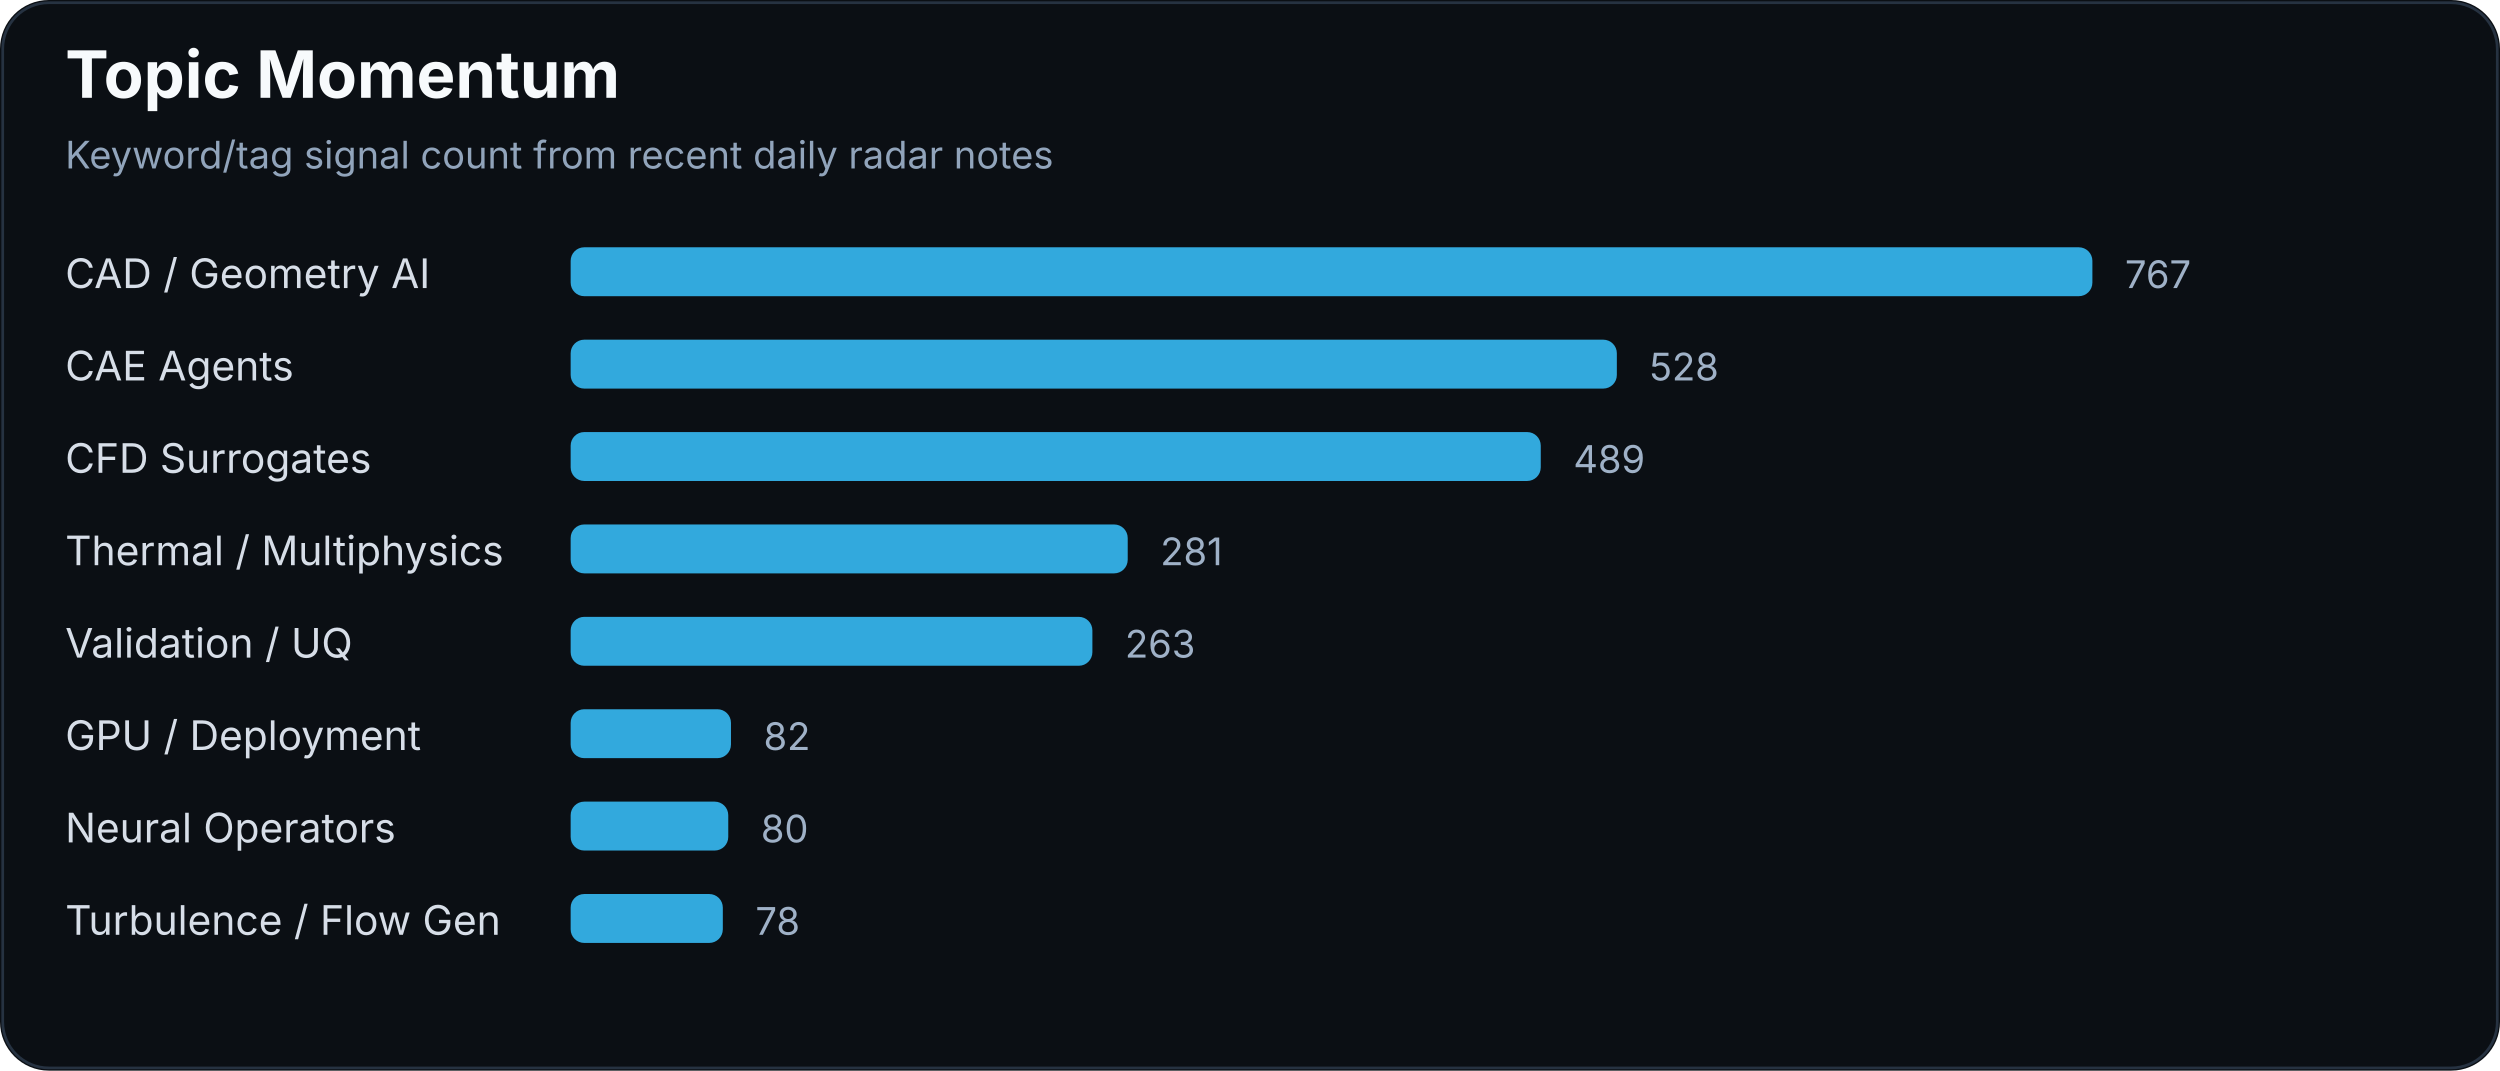
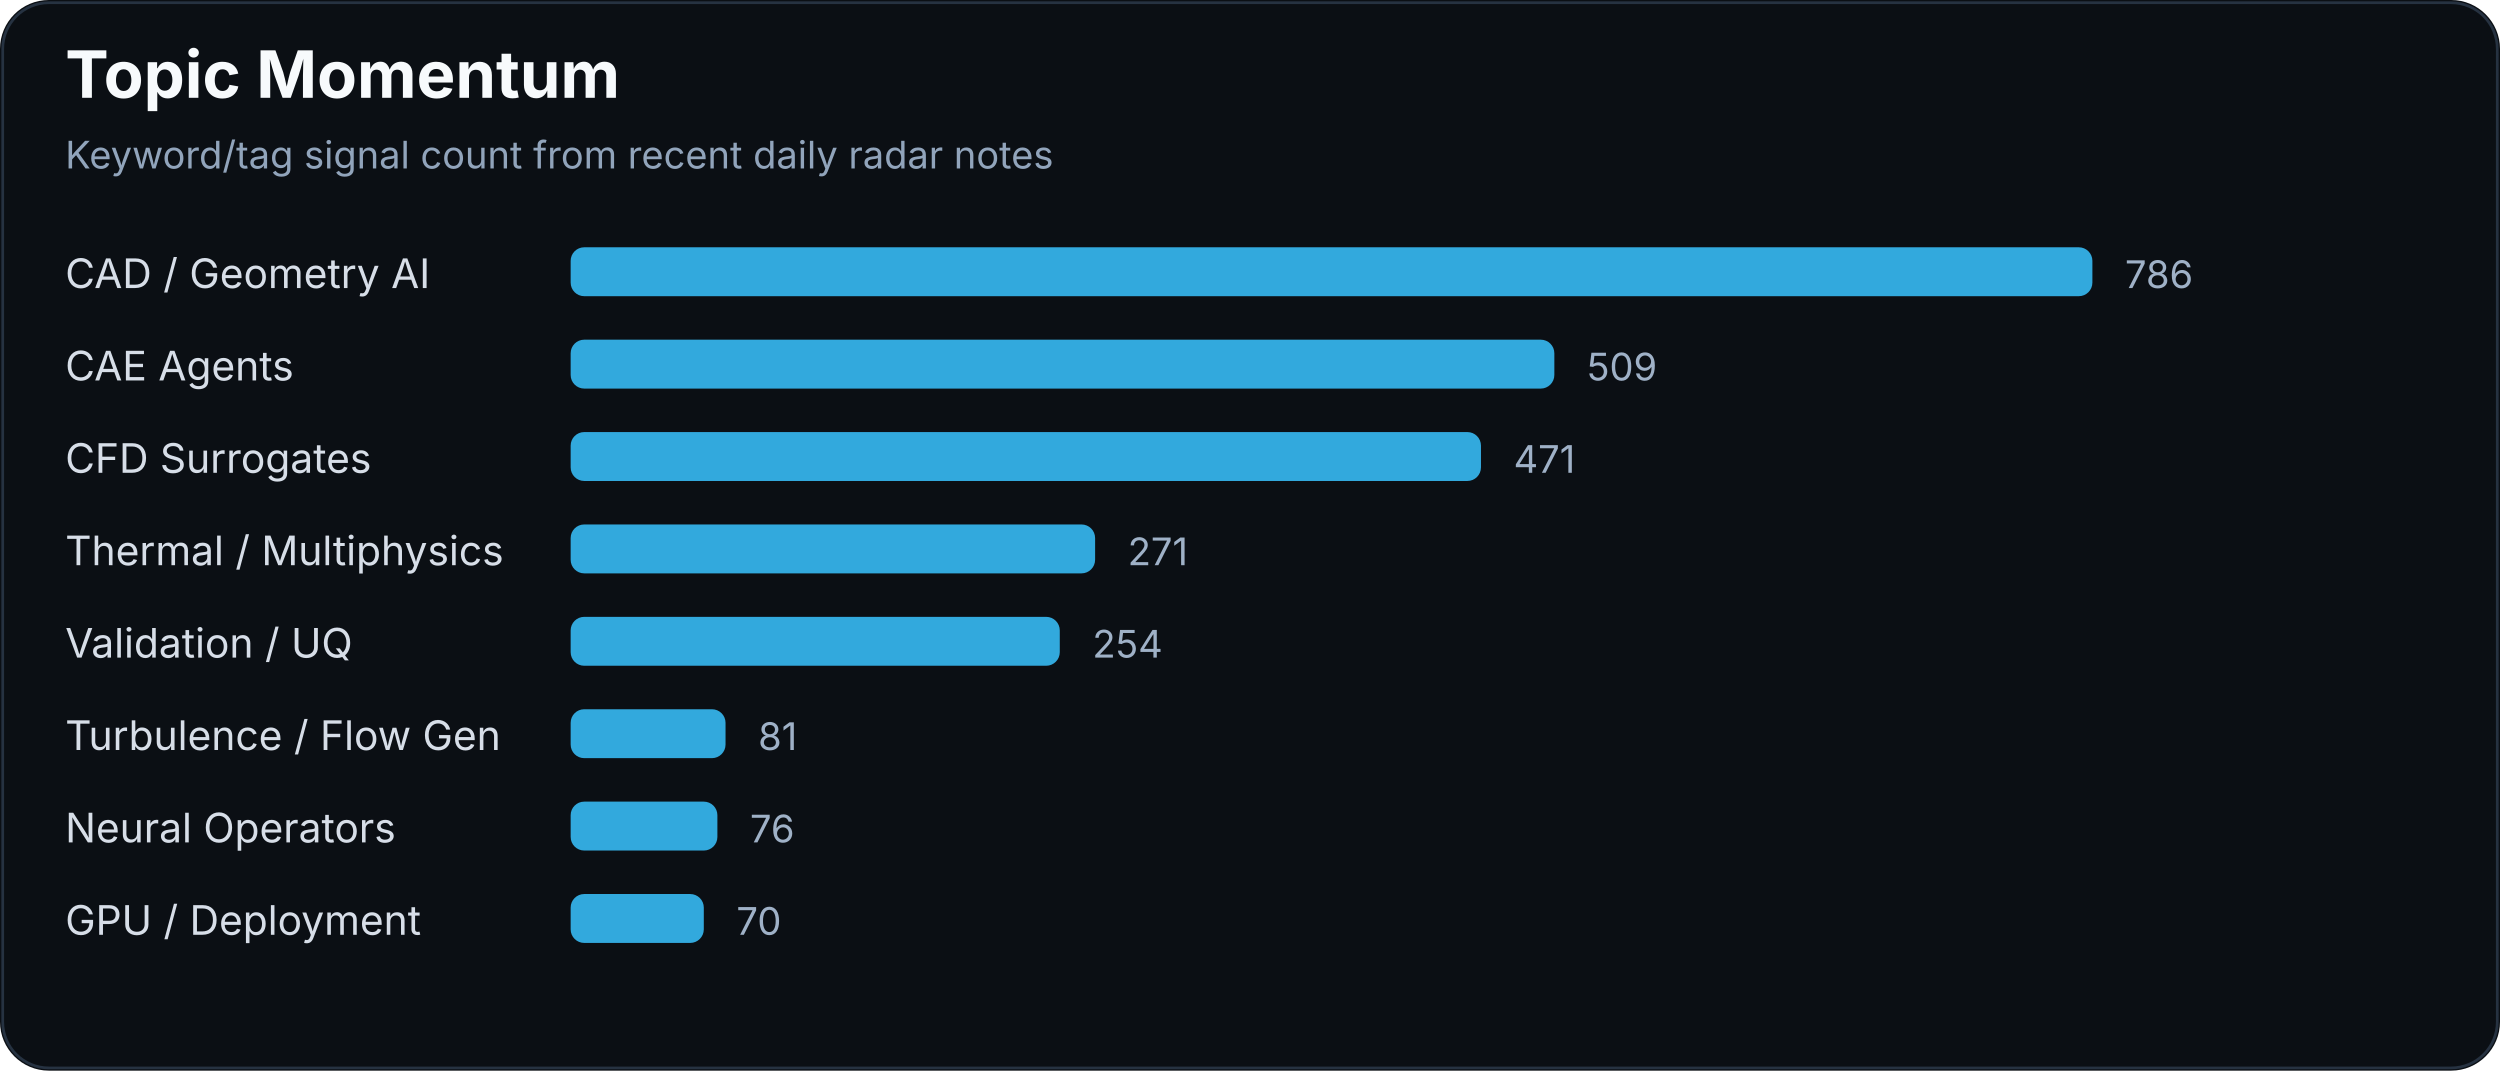
<svg xmlns="http://www.w3.org/2000/svg" width="920" height="394" viewBox="0 0 920 394">
  <rect width="100%" height="100%" rx="18" fill="#0b0f14" />
  <rect x="1" y="1" width="918" height="392" rx="17" fill="none" stroke="#263241" />
  <text x="24" y="36" font-size="24" font-family="Inter, ui-sans-serif, system-ui, -apple-system, Segoe UI, sans-serif" font-weight="700" fill="#f7fafc">Topic Momentum</text>
  <text x="24" y="62" font-size="14" font-family="Inter, ui-sans-serif, system-ui, -apple-system, Segoe UI, sans-serif" fill="#91a4bb">Keyword/tag signal count from recent daily radar notes</text>
  <g font-family="Inter, ui-sans-serif, system-ui, -apple-system, Segoe UI, sans-serif">
    <text x="24" y="106" font-size="15" fill="#d7dee8">CAD / Geometry AI</text>
    <rect x="210" y="91" width="560" height="18" rx="5" fill="#38bdf8" opacity="0.88" />
-     <text x="782" y="106" font-size="14" fill="#9fb1c7">767</text>
+     <text x="782" y="106" font-size="14" fill="#9fb1c7">786</text>
    <text x="24" y="140" font-size="15" fill="#d7dee8">CAE Agents</text>
-     <rect x="210" y="125" width="385" height="18" rx="5" fill="#38bdf8" opacity="0.88" />
-     <text x="607" y="140" font-size="14" fill="#9fb1c7">528</text>
+     <rect x="210" y="125" width="362" height="18" rx="5" fill="#38bdf8" opacity="0.88" />
+     <text x="584" y="140" font-size="14" fill="#9fb1c7">509</text>
    <text x="24" y="174" font-size="15" fill="#d7dee8">CFD Surrogates</text>
-     <rect x="210" y="159" width="357" height="18" rx="5" fill="#38bdf8" opacity="0.88" />
-     <text x="579" y="174" font-size="14" fill="#9fb1c7">489</text>
+     <rect x="210" y="159" width="335" height="18" rx="5" fill="#38bdf8" opacity="0.88" />
+     <text x="557" y="174" font-size="14" fill="#9fb1c7">471</text>
    <text x="24" y="208" font-size="15" fill="#d7dee8">Thermal / Multiphysics</text>
-     <rect x="210" y="193" width="205" height="18" rx="5" fill="#38bdf8" opacity="0.88" />
-     <text x="427" y="208" font-size="14" fill="#9fb1c7">281</text>
+     <rect x="210" y="193" width="193" height="18" rx="5" fill="#38bdf8" opacity="0.88" />
+     <text x="415" y="208" font-size="14" fill="#9fb1c7">271</text>
    <text x="24" y="242" font-size="15" fill="#d7dee8">Validation / UQ</text>
-     <rect x="210" y="227" width="192" height="18" rx="5" fill="#38bdf8" opacity="0.88" />
-     <text x="414" y="242" font-size="14" fill="#9fb1c7">263</text>
-     <text x="24" y="276" font-size="15" fill="#d7dee8">GPU / Deployment</text>
-     <rect x="210" y="261" width="59" height="18" rx="5" fill="#38bdf8" opacity="0.88" />
-     <text x="281" y="276" font-size="14" fill="#9fb1c7">82</text>
+     <rect x="210" y="227" width="180" height="18" rx="5" fill="#38bdf8" opacity="0.88" />
+     <text x="402" y="242" font-size="14" fill="#9fb1c7">254</text>
+     <text x="24" y="276" font-size="15" fill="#d7dee8">Turbulence / Flow Gen</text>
+     <rect x="210" y="261" width="57" height="18" rx="5" fill="#38bdf8" opacity="0.88" />
+     <text x="279" y="276" font-size="14" fill="#9fb1c7">81</text>
    <text x="24" y="310" font-size="15" fill="#d7dee8">Neural Operators</text>
-     <rect x="210" y="295" width="58" height="18" rx="5" fill="#38bdf8" opacity="0.88" />
-     <text x="280" y="310" font-size="14" fill="#9fb1c7">80</text>
-     <text x="24" y="344" font-size="15" fill="#d7dee8">Turbulence / Flow Gen</text>
-     <rect x="210" y="329" width="56" height="18" rx="5" fill="#38bdf8" opacity="0.88" />
-     <text x="278" y="344" font-size="14" fill="#9fb1c7">78</text>
+     <rect x="210" y="295" width="54" height="18" rx="5" fill="#38bdf8" opacity="0.88" />
+     <text x="276" y="310" font-size="14" fill="#9fb1c7">76</text>
+     <text x="24" y="344" font-size="15" fill="#d7dee8">GPU / Deployment</text>
+     <rect x="210" y="329" width="49" height="18" rx="5" fill="#38bdf8" opacity="0.88" />
+     <text x="271" y="344" font-size="14" fill="#9fb1c7">70</text>
  </g>
</svg>
